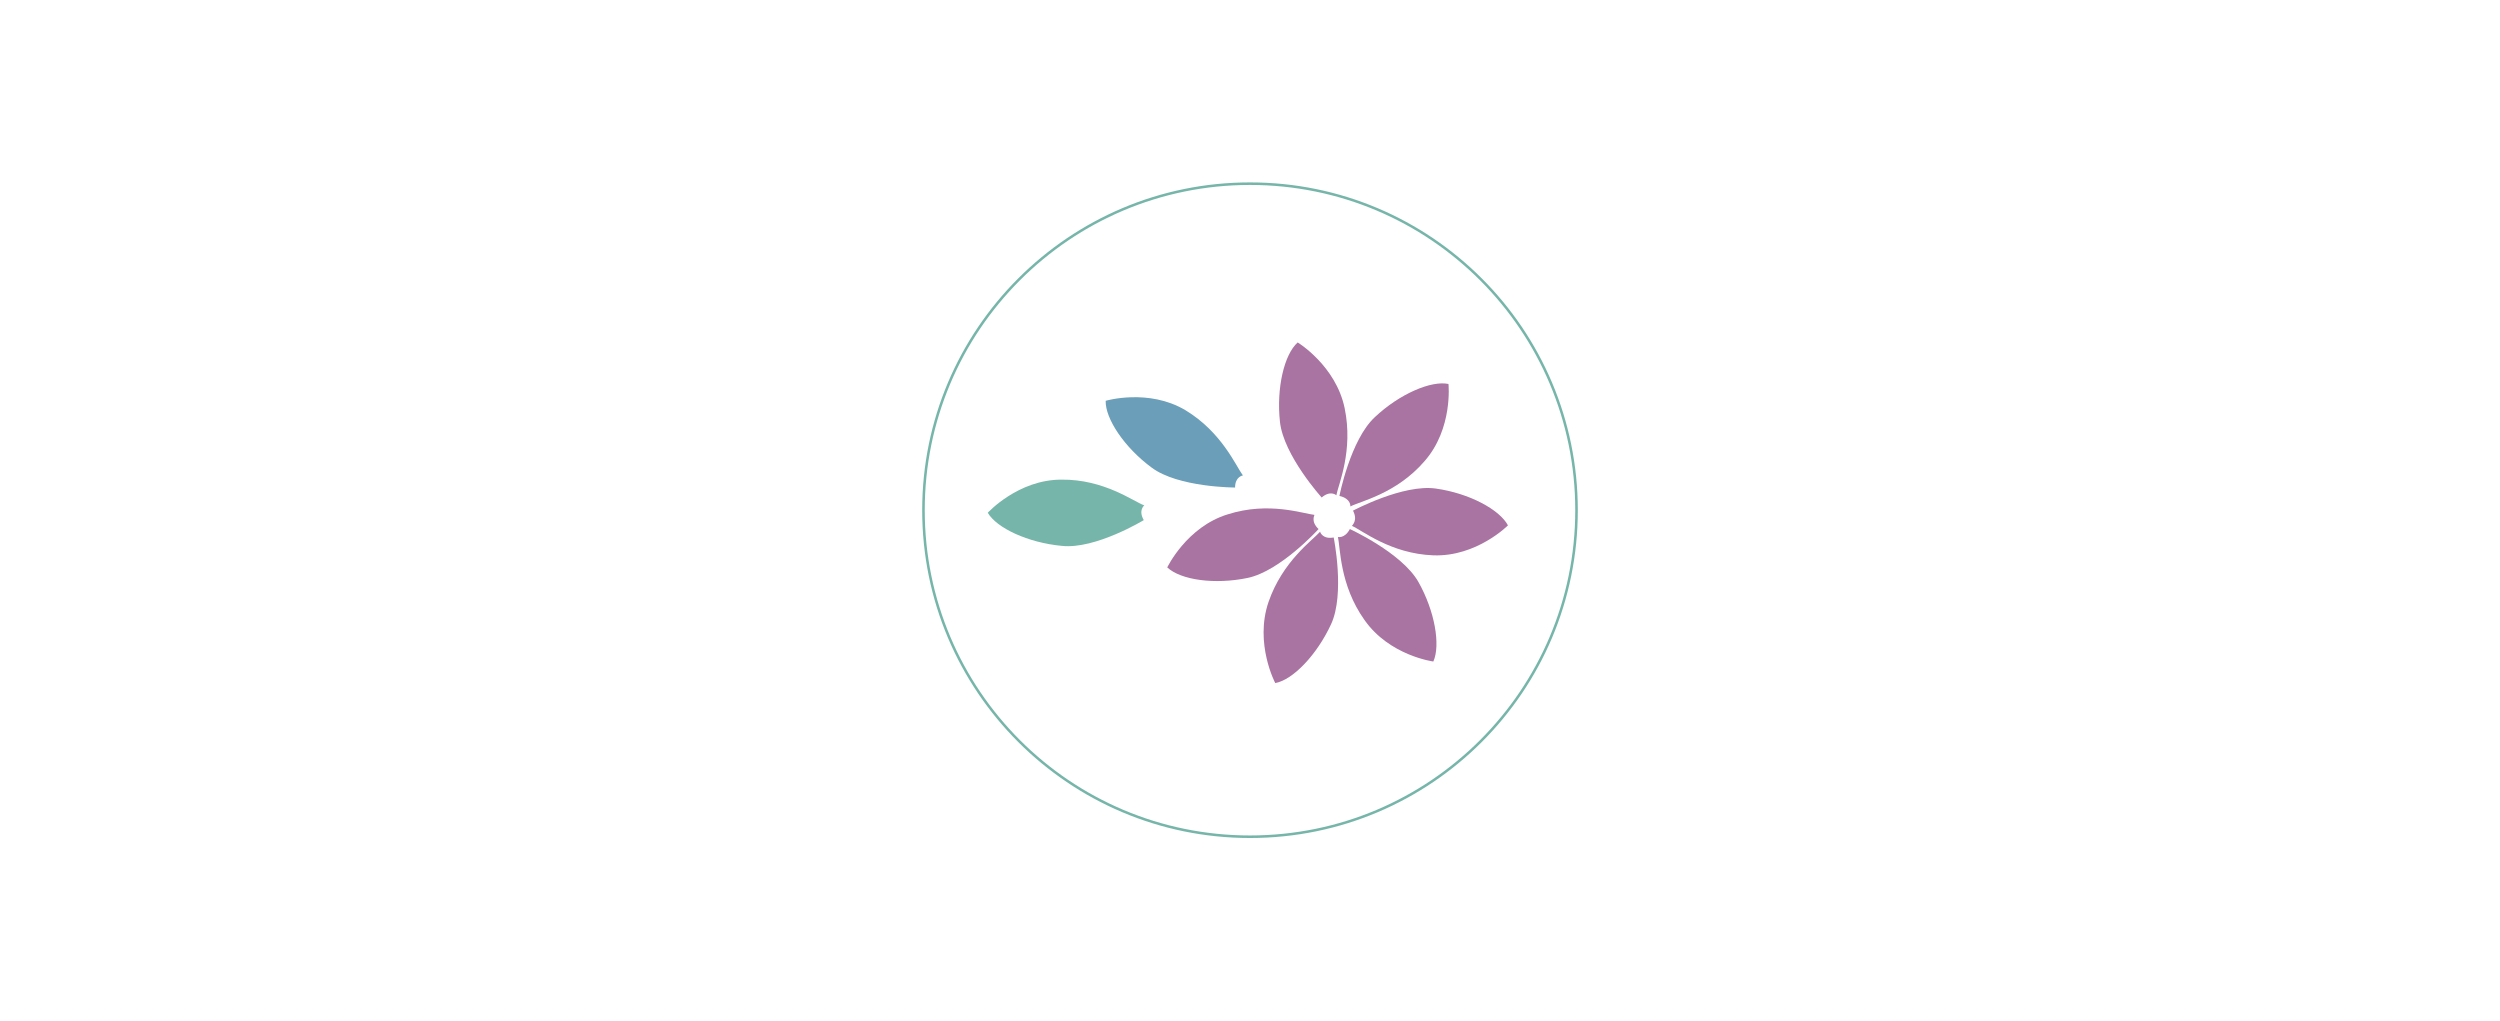
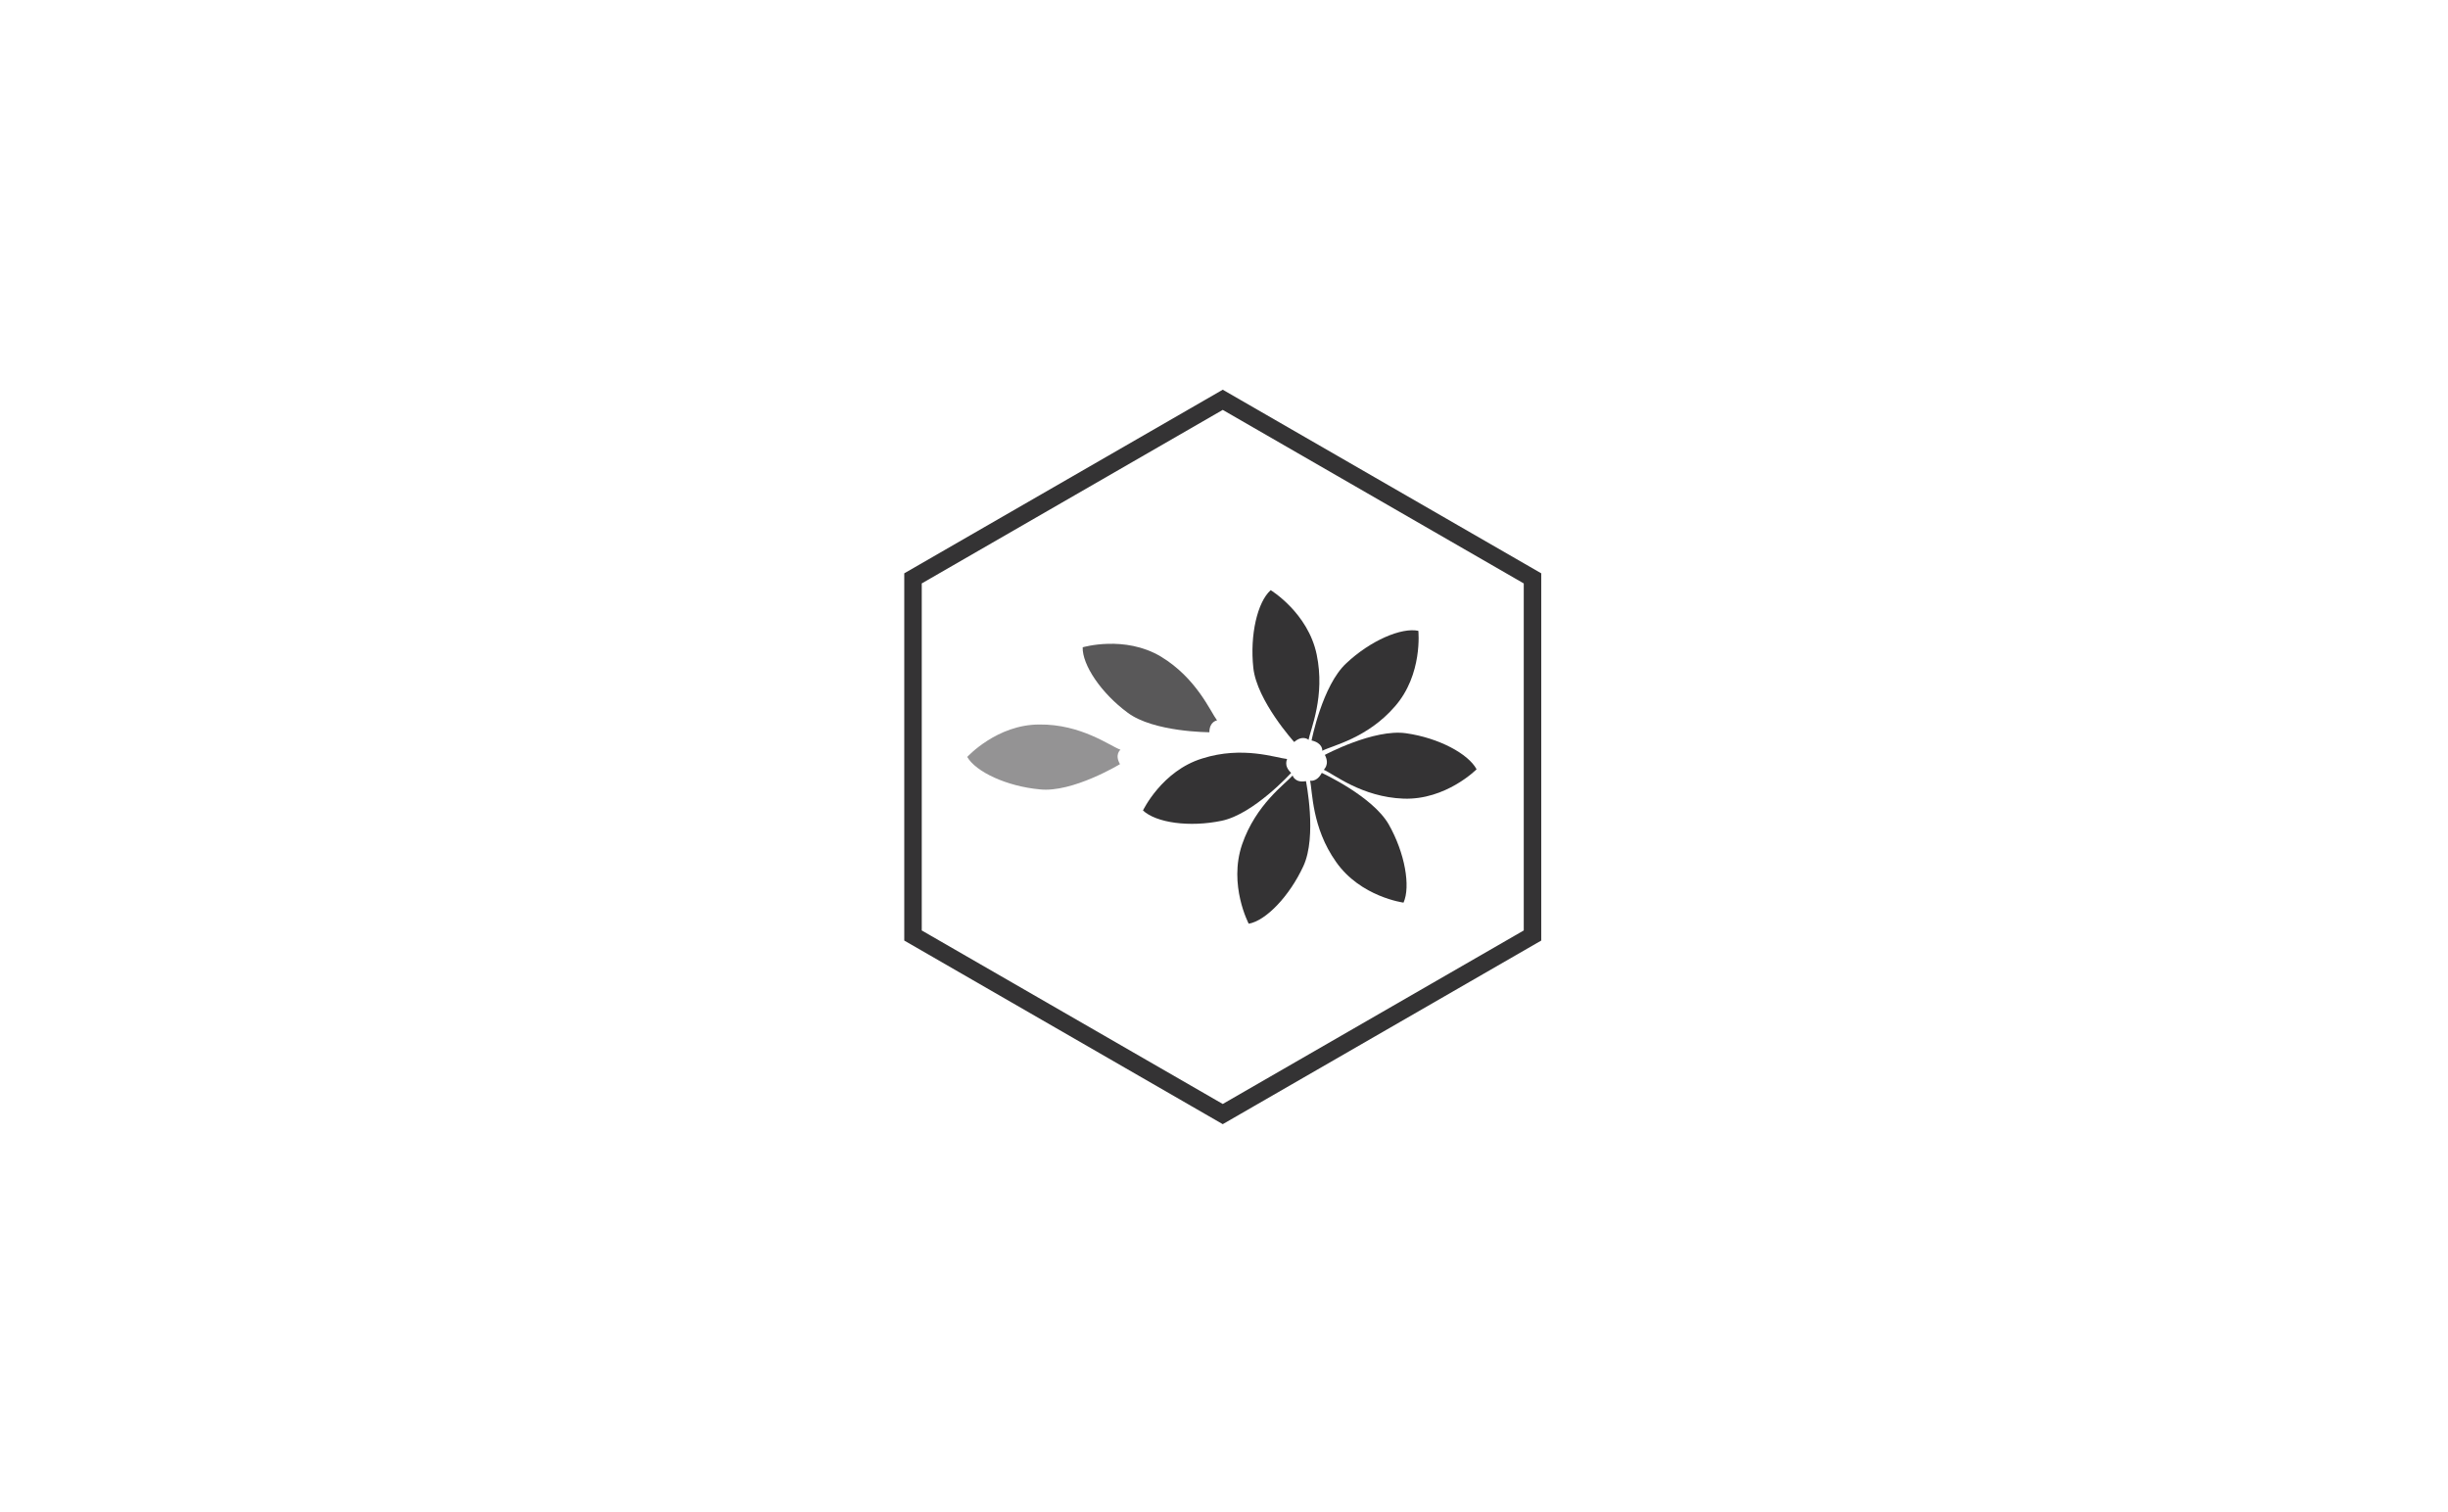
- <svg xmlns="http://www.w3.org/2000/svg" width="980px" height="400px" viewBox="0 0 980 400" version="1.1">
+ <svg xmlns="http://www.w3.org/2000/svg" width="980px" height="605px" viewBox="0 0 980 605" version="1.1">
  <defs />
  <g id="Page-1" stroke="none" stroke-width="1" fill="none" fill-rule="evenodd">
-     <g id="Group-2" transform="translate(362, 72)">
-       <circle id="Oval-1" stroke="#76B5A9" cx="128" cy="128" r="128" />
-       <g id="noun_44708_cc" transform="translate(25, 62)">
+     <g id="Group-2" transform="translate(387, 236)">
+       <g id="noun_44708_cc">
        <g id="Group">
-           <path d="M61.359,69.885 C61.359,69.885 42.337,81.424 29.248,79.982 C15.953,78.745 3.682,72.976 0.205,67 C0.205,67 12.067,54.018 29.043,54.018 C45.814,53.812 57.473,62.673 61.563,64.115 C61.563,64.115 59.109,65.97 61.359,69.885 L61.359,69.885 Z" id="Shape" fill="#76B5A9" />
+           <path d="M61.359,69.885 C61.359,69.885 42.337,81.424 29.248,79.982 C15.953,78.745 3.682,72.976 0.205,67 C0.205,67 12.067,54.018 29.043,54.018 C45.814,53.812 57.473,62.673 61.563,64.115 C61.563,64.115 59.109,65.97 61.359,69.885 L61.359,69.885 Z" id="Shape" fill="#949394" />
          <g transform="translate(45.99629, 0)" id="Shape">
-             <path d="M85.107,61.024 C85.107,61.024 70.176,44.539 68.744,31.352 C67.313,18.164 70.38,4.976 75.698,0.236 C75.698,0.236 90.629,9.303 94.106,25.994 C97.583,42.685 91.651,55.873 90.833,60.2 C90.833,59.994 88.379,58.139 85.107,61.024 L85.107,61.024 Z" fill="#A974A2" />
-             <path d="M92.061,60.406 C92.061,60.406 96.356,38.358 105.968,29.497 C115.581,20.43 128.058,15.073 134.807,16.515 C134.807,16.515 136.648,34.03 125.399,46.806 C114.354,59.582 100.242,62.467 96.356,64.527 C96.356,64.321 96.56,61.436 92.061,60.406 L92.061,60.406 Z" fill="#A974A2" />
-             <path d="M97.378,66.176 C97.378,66.176 117.013,55.667 129.898,57.521 C142.988,59.376 154.851,65.764 158.123,71.945 C158.123,71.945 145.852,84.309 128.876,83.691 C112.104,83.073 100.855,73.8 96.969,72.152 C96.969,71.945 99.424,70.091 97.378,66.176 L97.378,66.176 Z" fill="#A974A2" />
-             <path d="M96.151,73.388 C96.151,73.388 116.399,82.661 122.944,93.994 C129.489,105.533 131.739,118.927 128.876,125.315 C128.876,125.315 111.695,123.048 101.878,109.036 C92.061,95.23 92.47,80.6 91.447,76.479 C91.242,76.479 94.106,77.303 96.151,73.388 L96.151,73.388 Z" fill="#A974A2" />
-             <path d="M89.811,76.685 C89.811,76.685 94.31,98.733 88.788,110.685 C83.266,122.636 73.857,132.527 66.903,133.764 C66.903,133.764 58.722,118.309 64.245,102.03 C69.767,85.958 81.63,77.715 84.493,74.418 C84.493,74.624 85.516,77.509 89.811,76.685 L89.811,76.685 Z" fill="#A974A2" />
-             <path d="M83.879,73.388 C83.879,73.388 68.949,89.873 56.063,92.552 C43.178,95.23 29.884,93.376 24.566,88.43 C24.566,88.43 32.134,72.564 48.291,67.618 C64.449,62.467 77.948,67.412 82.243,67.824 C82.448,67.824 80.607,70.297 83.879,73.388 L83.879,73.388 Z" fill="#A974A2" />
-             <path d="M51.155,57.109 C51.155,57.109 28.861,57.109 18.43,49.279 C7.795,41.448 0.227,30.115 0.432,23.109 C0.432,23.109 17.203,18.164 31.725,26.818 C46.042,35.473 51.564,48.867 54.223,52.37 C54.223,52.37 51.155,52.782 51.155,57.109 L51.155,57.109 Z" fill="#6B9EB8" />
+             <path d="M85.107,61.024 C85.107,61.024 70.176,44.539 68.744,31.352 C67.313,18.164 70.38,4.976 75.698,0.236 C75.698,0.236 90.629,9.303 94.106,25.994 C97.583,42.685 91.651,55.873 90.833,60.2 C90.833,59.994 88.379,58.139 85.107,61.024 L85.107,61.024 Z" fill="#343334" />
+             <path d="M92.061,60.406 C92.061,60.406 96.356,38.358 105.968,29.497 C115.581,20.43 128.058,15.073 134.807,16.515 C134.807,16.515 136.648,34.03 125.399,46.806 C114.354,59.582 100.242,62.467 96.356,64.527 C96.356,64.321 96.56,61.436 92.061,60.406 L92.061,60.406 Z" fill="#343334" />
+             <path d="M97.378,66.176 C97.378,66.176 117.013,55.667 129.898,57.521 C142.988,59.376 154.851,65.764 158.123,71.945 C158.123,71.945 145.852,84.309 128.876,83.691 C112.104,83.073 100.855,73.8 96.969,72.152 C96.969,71.945 99.424,70.091 97.378,66.176 L97.378,66.176 Z" fill="#343334" />
+             <path d="M96.151,73.388 C96.151,73.388 116.399,82.661 122.944,93.994 C129.489,105.533 131.739,118.927 128.876,125.315 C128.876,125.315 111.695,123.048 101.878,109.036 C92.061,95.23 92.47,80.6 91.447,76.479 C91.242,76.479 94.106,77.303 96.151,73.388 L96.151,73.388 Z" fill="#343334" />
+             <path d="M89.811,76.685 C89.811,76.685 94.31,98.733 88.788,110.685 C83.266,122.636 73.857,132.527 66.903,133.764 C66.903,133.764 58.722,118.309 64.245,102.03 C69.767,85.958 81.63,77.715 84.493,74.418 C84.493,74.624 85.516,77.509 89.811,76.685 L89.811,76.685 Z" fill="#343334" />
+             <path d="M83.879,73.388 C83.879,73.388 68.949,89.873 56.063,92.552 C43.178,95.23 29.884,93.376 24.566,88.43 C24.566,88.43 32.134,72.564 48.291,67.618 C64.449,62.467 77.948,67.412 82.243,67.824 C82.448,67.824 80.607,70.297 83.879,73.388 L83.879,73.388 Z" fill="#343334" />
+             <path d="M51.155,57.109 C51.155,57.109 28.861,57.109 18.43,49.279 C7.795,41.448 0.227,30.115 0.432,23.109 C0.432,23.109 17.203,18.164 31.725,26.818 C46.042,35.473 51.564,48.867 54.223,52.37 C54.223,52.37 51.155,52.782 51.155,57.109 L51.155,57.109 Z" fill="#595859" />
          </g>
        </g>
      </g>
    </g>
+     <path d="M489.5,160.04 L365.5,231.522 L365.5,374.478 L489.5,445.96 L613.5,374.478 L613.5,231.522 L489.5,160.04 Z" id="Polygon" stroke="#343334" stroke-width="7" />
  </g>
</svg>
